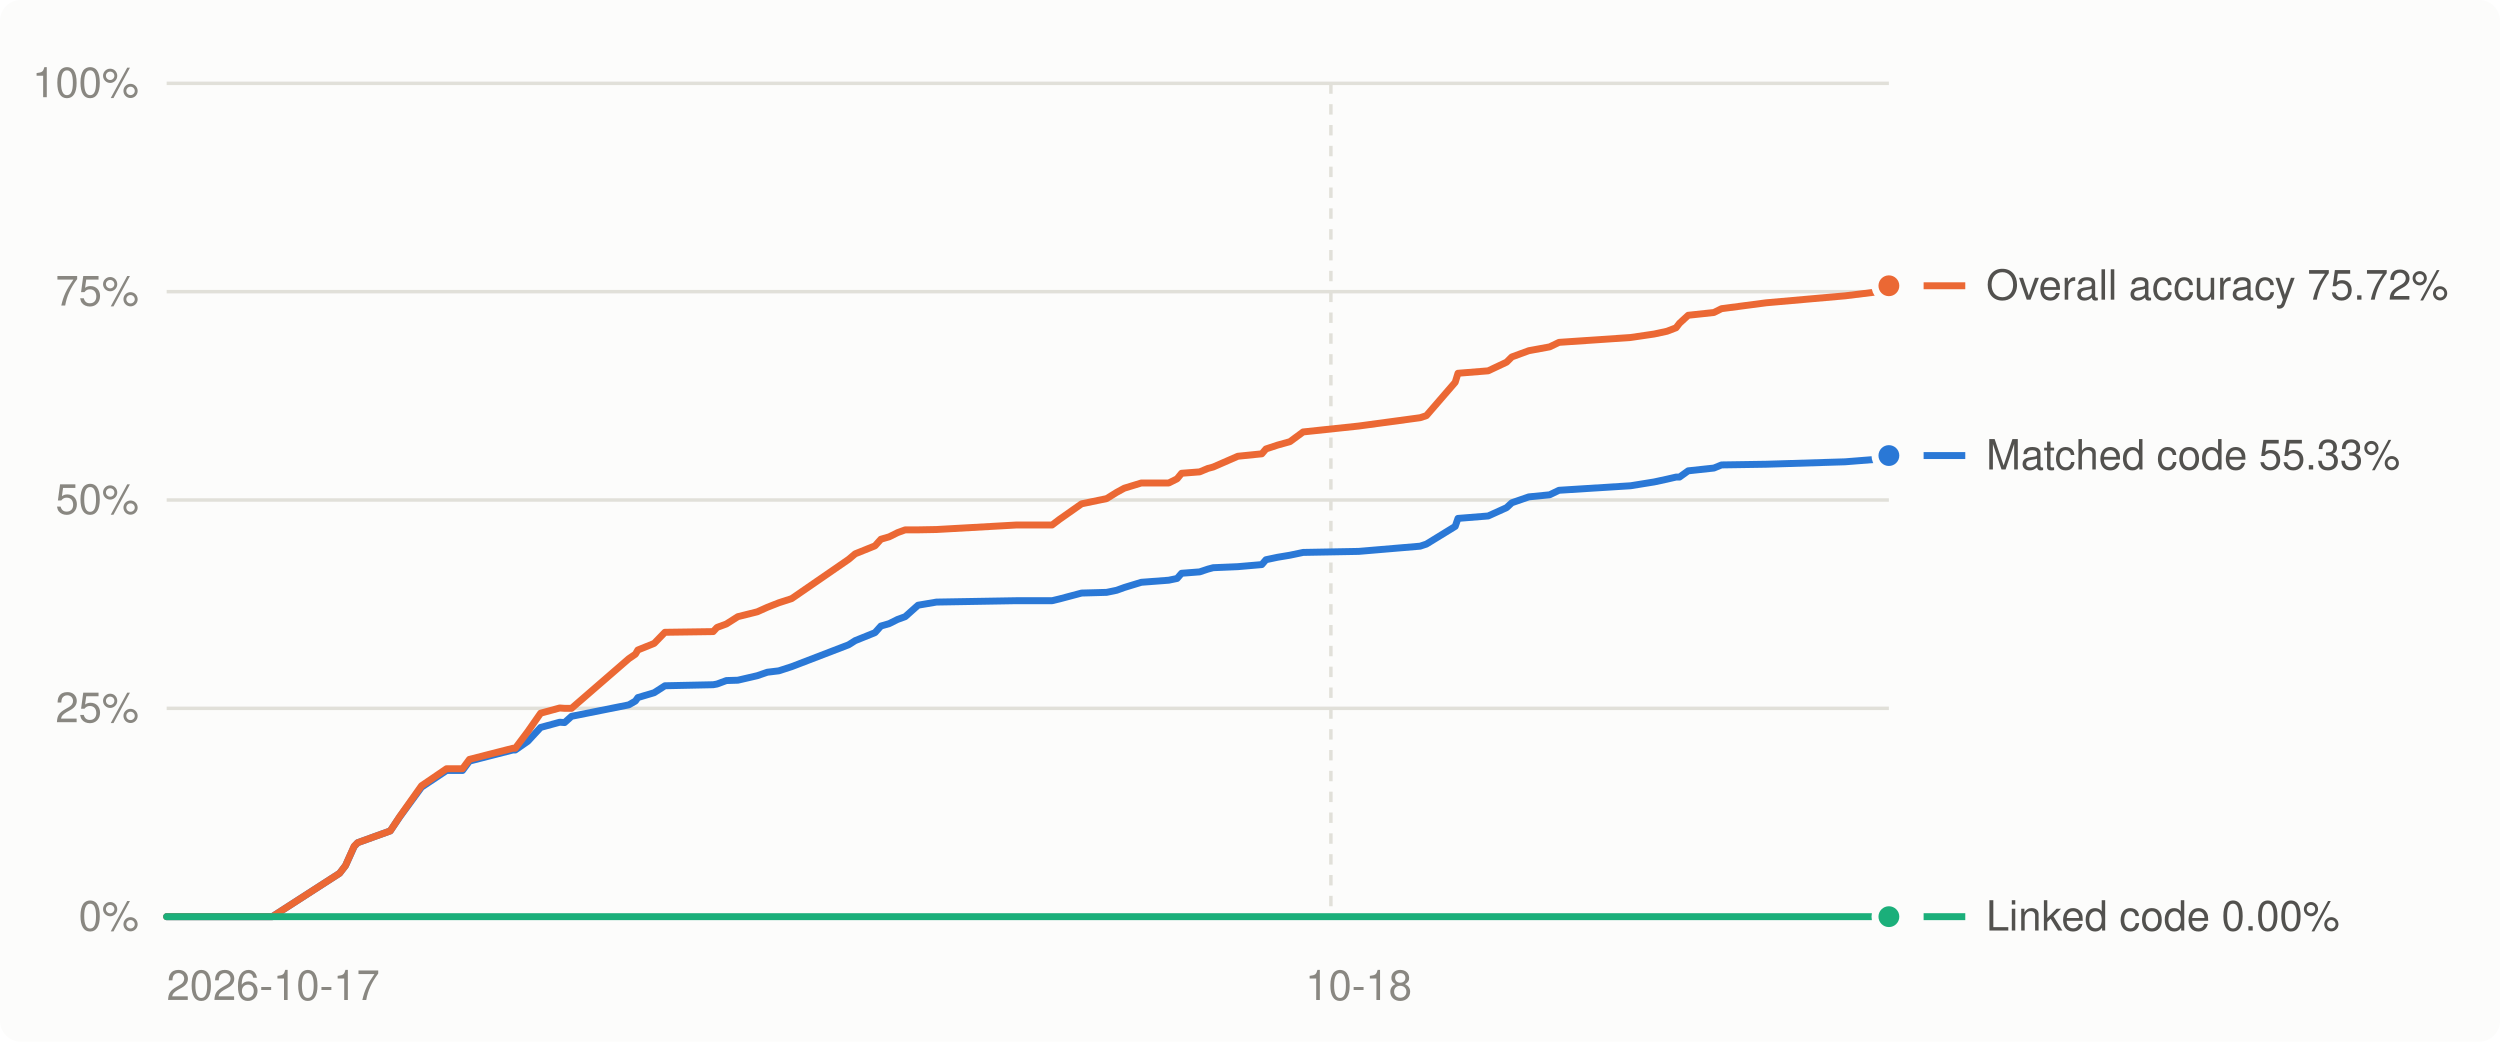
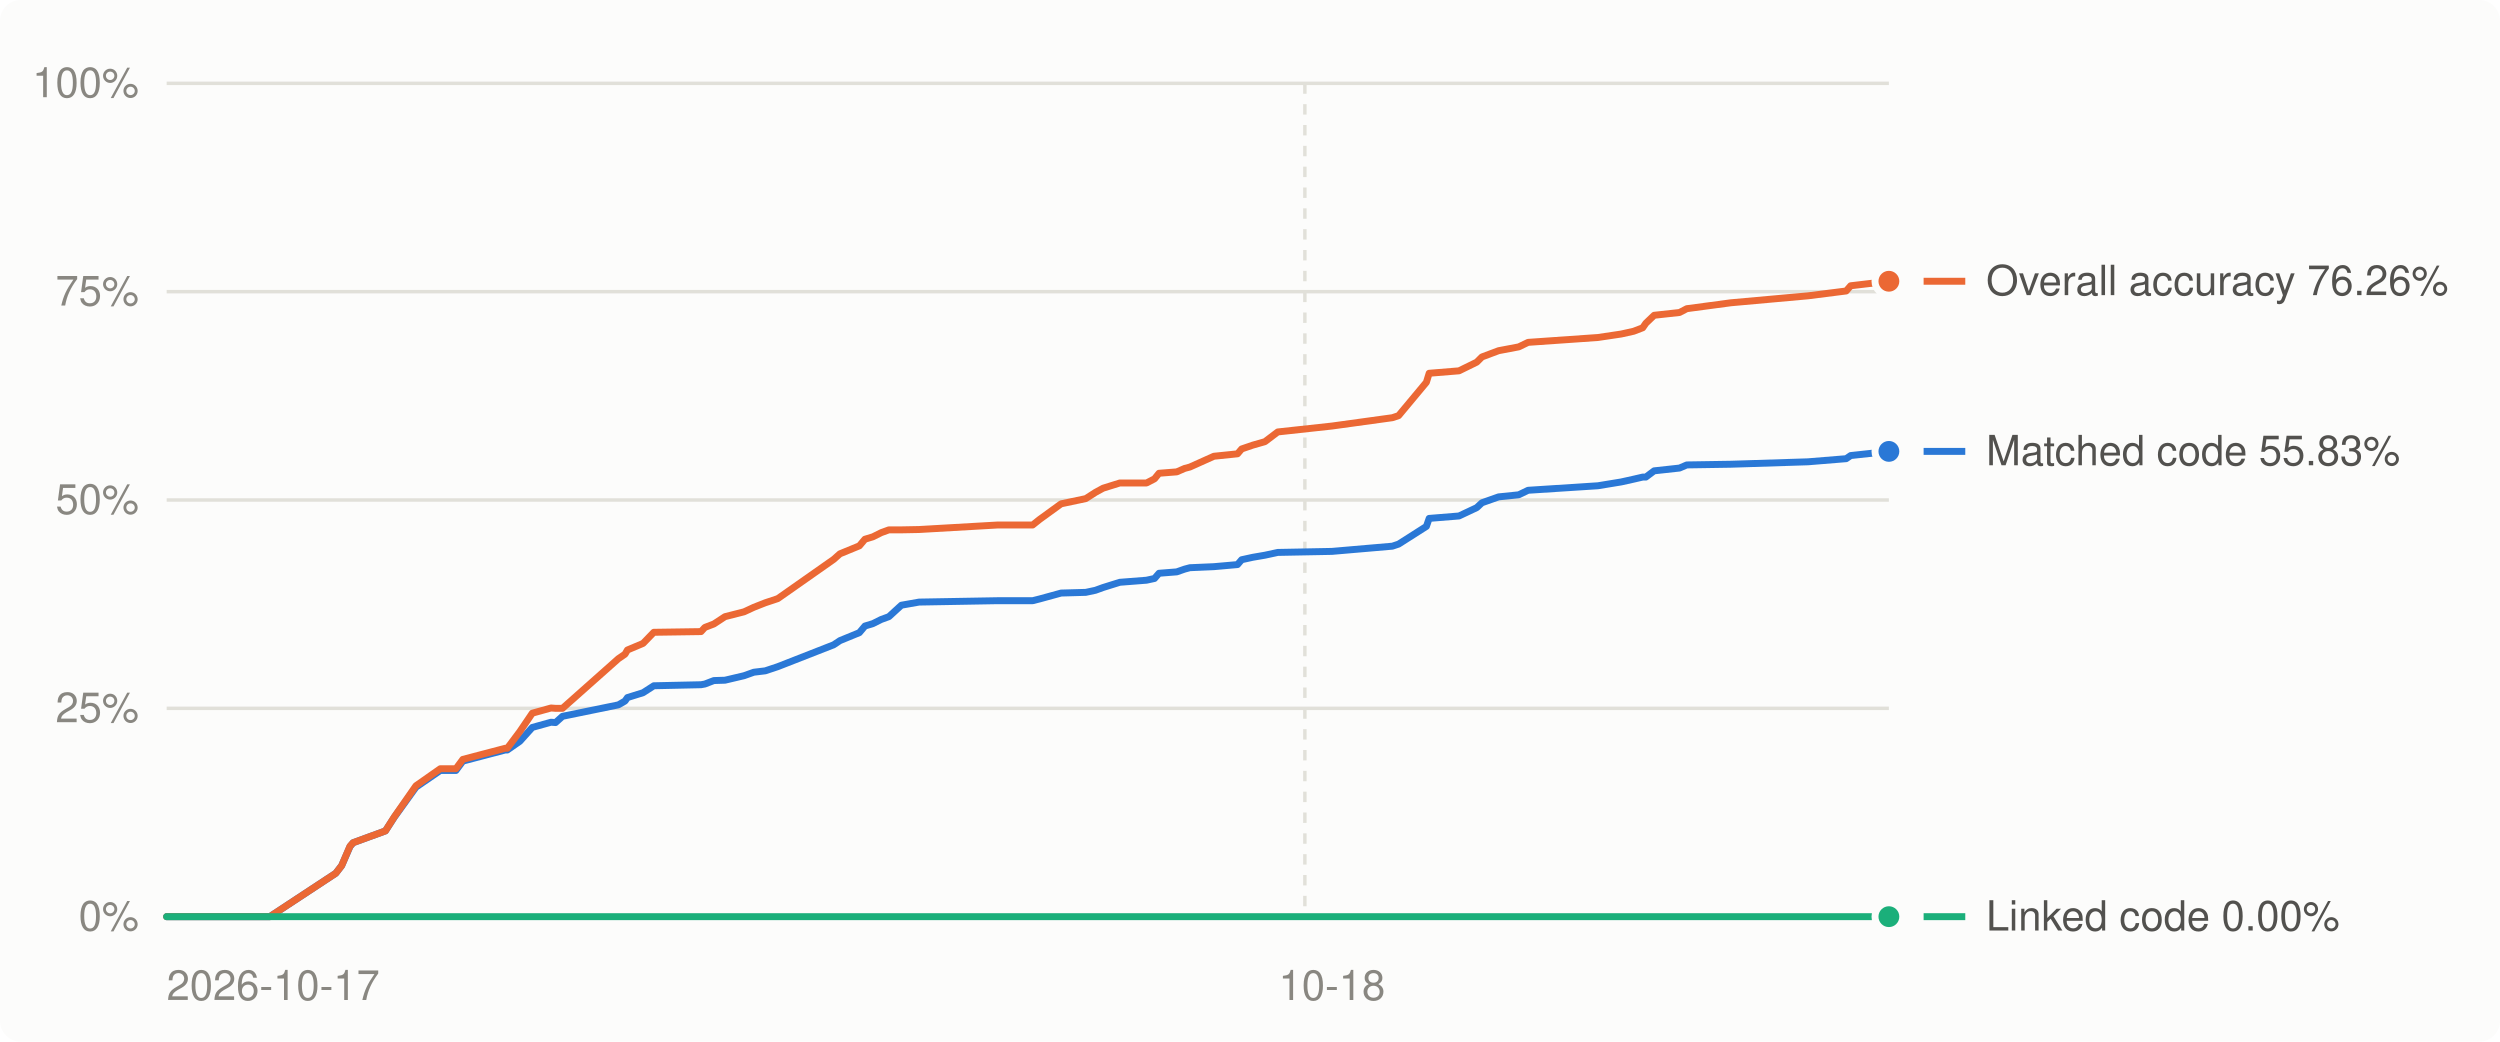
<svg xmlns="http://www.w3.org/2000/svg" viewBox="0 0 720 300" width="720" height="300" role="img" aria-label="Decompilation progress over time">
  <style>
.bg{fill:#fcfcfb}.grid{stroke:#e1e0d9}.muted{fill:#898781}.lbl{fill:#52514e}.ln0{stroke:#2a78d6}.dot0{fill:#2a78d6;stroke:#fcfcfb}.ln1{stroke:#eb6834}.dot1{fill:#eb6834;stroke:#fcfcfb}.ln2{stroke:#1baf7a}.dot2{fill:#1baf7a;stroke:#fcfcfb}
@media (prefers-color-scheme: dark){.bg{fill:#1a1a19}.grid{stroke:#2c2c2a}.muted{fill:#898781}.lbl{fill:#c3c2b7}.ln0{stroke:#3987e5}.dot0{fill:#3987e5;stroke:#1a1a19}.ln1{stroke:#d95926}.dot1{fill:#d95926;stroke:#1a1a19}.ln2{stroke:#199e70}.dot2{fill:#199e70;stroke:#1a1a19}}
text{font:12px -apple-system,BlinkMacSystemFont,'Segoe UI',Helvetica,Arial,sans-serif}
</style>
  <rect class="bg" width="720" height="300" rx="6" />
  <line x1="48" x2="544" y1="264.0" y2="264.0" class="grid" stroke-width="1" />
  <text x="40" y="268.0" class="muted" text-anchor="end">0%</text>
  <line x1="48" x2="544" y1="204.0" y2="204.0" class="grid" stroke-width="1" />
  <text x="40" y="208.0" class="muted" text-anchor="end">25%</text>
  <line x1="48" x2="544" y1="144.0" y2="144.0" class="grid" stroke-width="1" />
  <text x="40" y="148.0" class="muted" text-anchor="end">50%</text>
  <line x1="48" x2="544" y1="84.0" y2="84.0" class="grid" stroke-width="1" />
  <text x="40" y="88.0" class="muted" text-anchor="end">75%</text>
  <line x1="48" x2="544" y1="24.0" y2="24.0" class="grid" stroke-width="1" />
  <text x="40" y="28.0" class="muted" text-anchor="end">100%</text>
-   <line x1="383.3" x2="383.3" y1="24" y2="264" class="grid" stroke-width="1" stroke-dasharray="3 3" />
+   <line x1="375.8" x2="375.8" y1="24" y2="264" class="grid" stroke-width="1" stroke-dasharray="3 3" />
  <text class="muted" x="48.0" y="288" text-anchor="start">2026-10-17</text>
-   <text class="muted" x="391.3" y="288" text-anchor="middle">10-18</text>
-   <polyline points="48.0,264.0 78.4,264.0 97.8,251.5 99.5,249.3 102.0,243.8 103.0,242.7 112.4,239.3 115.1,235.3 121.4,226.7 128.6,221.9 133.2,221.9 135.2,219.2 147.7,216.0 148.4,216.0 152.0,213.5 155.7,209.5 161.2,208.0 162.6,208.1 164.6,206.3 181.1,203.0 183.0,201.9 183.7,200.9 188.4,199.5 191.5,197.5 205.4,197.2 206.5,197.0 209.2,196.0 212.5,195.9 218.1,194.6 221.0,193.6 224.3,193.2 228.0,192.0 244.4,185.7 246.3,184.5 252.0,182.2 253.7,180.3 256.1,179.6 258.5,178.4 260.7,177.6 264.4,174.3 269.7,173.4 292.7,173.0 303.0,173.0 305.1,172.5 311.5,170.8 318.7,170.6 321.6,170.0 323.8,169.2 328.7,167.7 336.6,167.1 339.0,166.6 340.3,165.1 345.5,164.7 347.9,163.9 349.4,163.5 356.5,163.2 363.4,162.6 364.6,161.2 367.9,160.5 371.5,159.9 375.3,159.1 391.3,158.8 409.0,157.3 410.8,156.7 419.1,151.6 419.9,149.3 428.6,148.6 433.9,146.2 435.4,144.8 440.3,143.1 446.3,142.5 449.0,141.2 469.6,139.9 476.4,138.8 480.1,138.0 482.7,137.4 483.7,137.4 486.2,135.6 493.6,134.8 495.8,133.9 508.7,133.7 531.4,133.0 542.7,132.1 544.0,131.2" fill="none" class="ln0" stroke-width="2" stroke-linejoin="round" stroke-linecap="round" />
-   <polyline points="48.0,264.0 78.4,264.0 97.8,251.5 99.5,249.3 102.0,243.7 103.0,242.7 112.4,239.3 115.1,235.2 121.4,226.3 128.6,221.4 133.2,221.4 135.2,218.7 147.7,215.5 148.4,215.5 152.0,210.7 155.7,205.4 161.2,203.9 162.6,204.0 164.6,204.0 181.1,189.7 183.0,188.4 183.7,187.2 188.4,185.3 191.5,182.1 205.4,181.9 206.5,180.7 209.2,179.7 212.5,177.6 218.1,176.2 221.0,174.9 224.3,173.6 228.0,172.4 244.4,161.1 246.3,159.5 252.0,157.2 253.7,155.3 256.1,154.6 258.5,153.4 260.7,152.6 264.4,152.6 269.7,152.5 292.7,151.2 303.0,151.2 305.1,149.6 311.5,145.1 318.7,143.6 321.6,141.8 323.8,140.6 328.7,139.1 336.6,139.1 339.0,137.9 340.3,136.3 345.5,135.9 347.9,134.9 349.4,134.5 356.5,131.4 363.4,130.7 364.6,129.3 367.9,128.2 371.5,127.2 375.3,124.4 391.3,122.7 409.0,120.3 410.8,119.7 419.1,110.1 419.9,107.5 428.6,106.8 433.9,104.3 435.4,102.8 440.3,101.0 446.3,99.9 449.0,98.6 469.6,97.2 476.4,96.2 480.1,95.4 482.7,94.4 483.7,93.1 486.2,90.8 493.6,90.0 495.8,88.9 508.7,87.2 531.4,85.2 542.7,83.8 544.0,82.3" fill="none" class="ln1" stroke-width="2" stroke-linejoin="round" stroke-linecap="round" />
-   <polyline points="48.0,264.0 78.4,264.0 97.8,264.0 99.5,264.0 102.0,264.0 103.0,264.0 112.4,264.0 115.1,264.0 121.4,264.0 128.6,264.0 133.2,264.0 135.2,264.0 147.7,264.0 148.4,264.0 152.0,264.0 155.7,264.0 161.2,264.0 162.6,264.0 164.6,264.0 181.1,264.0 183.0,264.0 183.7,264.0 188.4,264.0 191.5,264.0 205.4,264.0 206.5,264.0 209.2,264.0 212.5,264.0 218.1,264.0 221.0,264.0 224.3,264.0 228.0,264.0 244.4,264.0 246.3,264.0 252.0,264.0 253.7,264.0 256.1,264.0 258.5,264.0 260.7,264.0 264.4,264.0 269.7,264.0 292.7,264.0 303.0,264.0 305.1,264.0 311.5,264.0 318.7,264.0 321.6,264.0 323.8,264.0 328.7,264.0 336.6,264.0 339.0,264.0 340.3,264.0 345.5,264.0 347.9,264.0 349.4,264.0 356.5,264.0 363.4,264.0 364.6,264.0 367.9,264.0 371.5,264.0 375.3,264.0 391.3,264.0 409.0,264.0 410.8,264.0 419.1,264.0 419.9,264.0 428.6,264.0 433.9,264.0 435.4,264.0 440.3,264.0 446.3,264.0 449.0,264.0 469.6,264.0 476.4,264.0 480.1,264.0 482.7,264.0 483.7,264.0 486.2,264.0 493.6,264.0 495.8,264.0 508.7,264.0 531.4,264.0 542.7,264.0 544.0,264.0" fill="none" class="ln2" stroke-width="2" stroke-linejoin="round" stroke-linecap="round" />
-   <circle cx="544.0" cy="131.2" r="4" class="dot0" stroke-width="2" />
-   <circle cx="544.0" cy="82.3" r="4" class="dot1" stroke-width="2" />
+   <text class="muted" x="383.6" y="288" text-anchor="middle">10-18</text>
+   <polyline points="48.0,264.0 77.7,264.0 96.7,251.5 98.4,249.3 100.8,243.8 101.7,242.7 111.0,239.3 113.6,235.3 119.8,226.7 126.8,221.9 131.3,221.9 133.3,219.2 145.5,216.0 146.1,216.0 149.7,213.5 153.3,209.5 158.7,208.0 160.0,208.1 162.0,206.3 178.1,203.0 180.0,201.9 180.7,200.9 185.2,199.5 188.3,197.5 201.9,197.2 203.0,197.0 205.6,196.0 208.8,195.9 214.3,194.6 217.1,193.6 220.4,193.2 224.0,192.0 240.1,185.7 241.9,184.5 247.5,182.2 249.1,180.3 251.4,179.6 253.8,178.4 256.0,177.6 259.6,174.3 264.7,173.4 287.3,173.0 297.4,173.0 299.4,172.5 305.6,170.8 312.7,170.6 315.5,170.0 317.7,169.2 322.5,167.7 330.2,167.1 332.5,166.6 333.8,165.1 338.9,164.7 341.2,163.9 342.7,163.5 349.6,163.2 356.4,162.6 357.6,161.2 360.8,160.5 364.3,159.9 368.0,159.1 383.6,158.8 401.0,157.3 402.8,156.7 410.8,151.6 411.6,149.3 420.2,148.6 425.3,146.2 426.8,144.8 431.6,143.1 437.4,142.5 440.1,141.2 460.2,139.9 466.9,138.8 470.5,138.0 473.1,137.4 474.0,137.4 476.4,135.6 483.7,134.8 485.8,133.9 498.5,133.7 520.7,133.0 531.7,132.1 533.0,131.2 544.0,130.0" fill="none" class="ln0" stroke-width="2" stroke-linejoin="round" stroke-linecap="round" />
+   <polyline points="48.0,264.0 77.7,264.0 96.7,251.5 98.4,249.3 100.8,243.7 101.7,242.7 111.0,239.3 113.6,235.2 119.8,226.3 126.8,221.4 131.3,221.4 133.3,218.7 145.5,215.5 146.1,215.5 149.7,210.7 153.3,205.4 158.7,203.9 160.0,204.0 162.0,204.0 178.1,189.7 180.0,188.4 180.7,187.2 185.2,185.3 188.3,182.1 201.9,181.9 203.0,180.7 205.6,179.7 208.8,177.6 214.3,176.2 217.1,174.9 220.4,173.6 224.0,172.4 240.1,161.1 241.9,159.5 247.5,157.2 249.1,155.3 251.4,154.6 253.8,153.4 256.0,152.6 259.6,152.6 264.7,152.5 287.3,151.2 297.4,151.2 299.4,149.6 305.6,145.1 312.7,143.6 315.5,141.8 317.7,140.6 322.5,139.1 330.2,139.1 332.5,137.9 333.8,136.3 338.9,135.9 341.2,134.9 342.7,134.5 349.6,131.4 356.4,130.7 357.6,129.3 360.8,128.2 364.3,127.2 368.0,124.4 383.6,122.7 401.0,120.3 402.8,119.7 410.8,110.1 411.6,107.5 420.2,106.8 425.3,104.3 426.8,102.8 431.6,101.0 437.4,99.9 440.1,98.6 460.2,97.2 466.9,96.2 470.5,95.4 473.1,94.4 474.0,93.1 476.4,90.8 483.7,90.0 485.8,88.9 498.5,87.2 520.7,85.2 531.7,83.8 533.0,82.3 544.0,81.0" fill="none" class="ln1" stroke-width="2" stroke-linejoin="round" stroke-linecap="round" />
+   <polyline points="48.0,264.0 77.7,264.0 96.7,264.0 98.4,264.0 100.8,264.0 101.7,264.0 111.0,264.0 113.6,264.0 119.8,264.0 126.8,264.0 131.3,264.0 133.3,264.0 145.5,264.0 146.1,264.0 149.7,264.0 153.3,264.0 158.7,264.0 160.0,264.0 162.0,264.0 178.1,264.0 180.0,264.0 180.7,264.0 185.2,264.0 188.3,264.0 201.9,264.0 203.0,264.0 205.6,264.0 208.8,264.0 214.3,264.0 217.1,264.0 220.4,264.0 224.0,264.0 240.1,264.0 241.9,264.0 247.5,264.0 249.1,264.0 251.4,264.0 253.8,264.0 256.0,264.0 259.6,264.0 264.7,264.0 287.3,264.0 297.4,264.0 299.4,264.0 305.6,264.0 312.7,264.0 315.5,264.0 317.7,264.0 322.5,264.0 330.2,264.0 332.5,264.0 333.8,264.0 338.9,264.0 341.2,264.0 342.7,264.0 349.6,264.0 356.4,264.0 357.6,264.0 360.8,264.0 364.3,264.0 368.0,264.0 383.6,264.0 401.0,264.0 402.8,264.0 410.8,264.0 411.6,264.0 420.2,264.0 425.3,264.0 426.8,264.0 431.6,264.0 437.4,264.0 440.1,264.0 460.2,264.0 466.9,264.0 470.5,264.0 473.1,264.0 474.0,264.0 476.4,264.0 483.7,264.0 485.8,264.0 498.5,264.0 520.7,264.0 531.7,264.0 533.0,264.0 544.0,264.0" fill="none" class="ln2" stroke-width="2" stroke-linejoin="round" stroke-linecap="round" />
+   <circle cx="544.0" cy="130.0" r="4" class="dot0" stroke-width="2" />
+   <circle cx="544.0" cy="81.0" r="4" class="dot1" stroke-width="2" />
  <circle cx="544.0" cy="264.0" r="4" class="dot2" stroke-width="2" />
  <line x1="554" x2="566" y1="264.0" y2="264.0" class="ln2" stroke-width="2" />
  <text class="lbl" x="572" y="268.0">Linked code 0.00%</text>
-   <line x1="554" x2="566" y1="131.2" y2="131.2" class="ln0" stroke-width="2" />
-   <text class="lbl" x="572" y="135.2">Matched code 55.33%</text>
-   <line x1="554" x2="566" y1="82.3" y2="82.3" class="ln1" stroke-width="2" />
-   <text class="lbl" x="572" y="86.3">Overall accuracy 75.72%</text>
+   <line x1="554" x2="566" y1="130.0" y2="130.0" class="ln0" stroke-width="2" />
+   <text class="lbl" x="572" y="134.0">Matched code 55.83%</text>
+   <line x1="554" x2="566" y1="81.0" y2="81.0" class="ln1" stroke-width="2" />
+   <text class="lbl" x="572" y="85.0">Overall accuracy 76.26%</text>
</svg>
